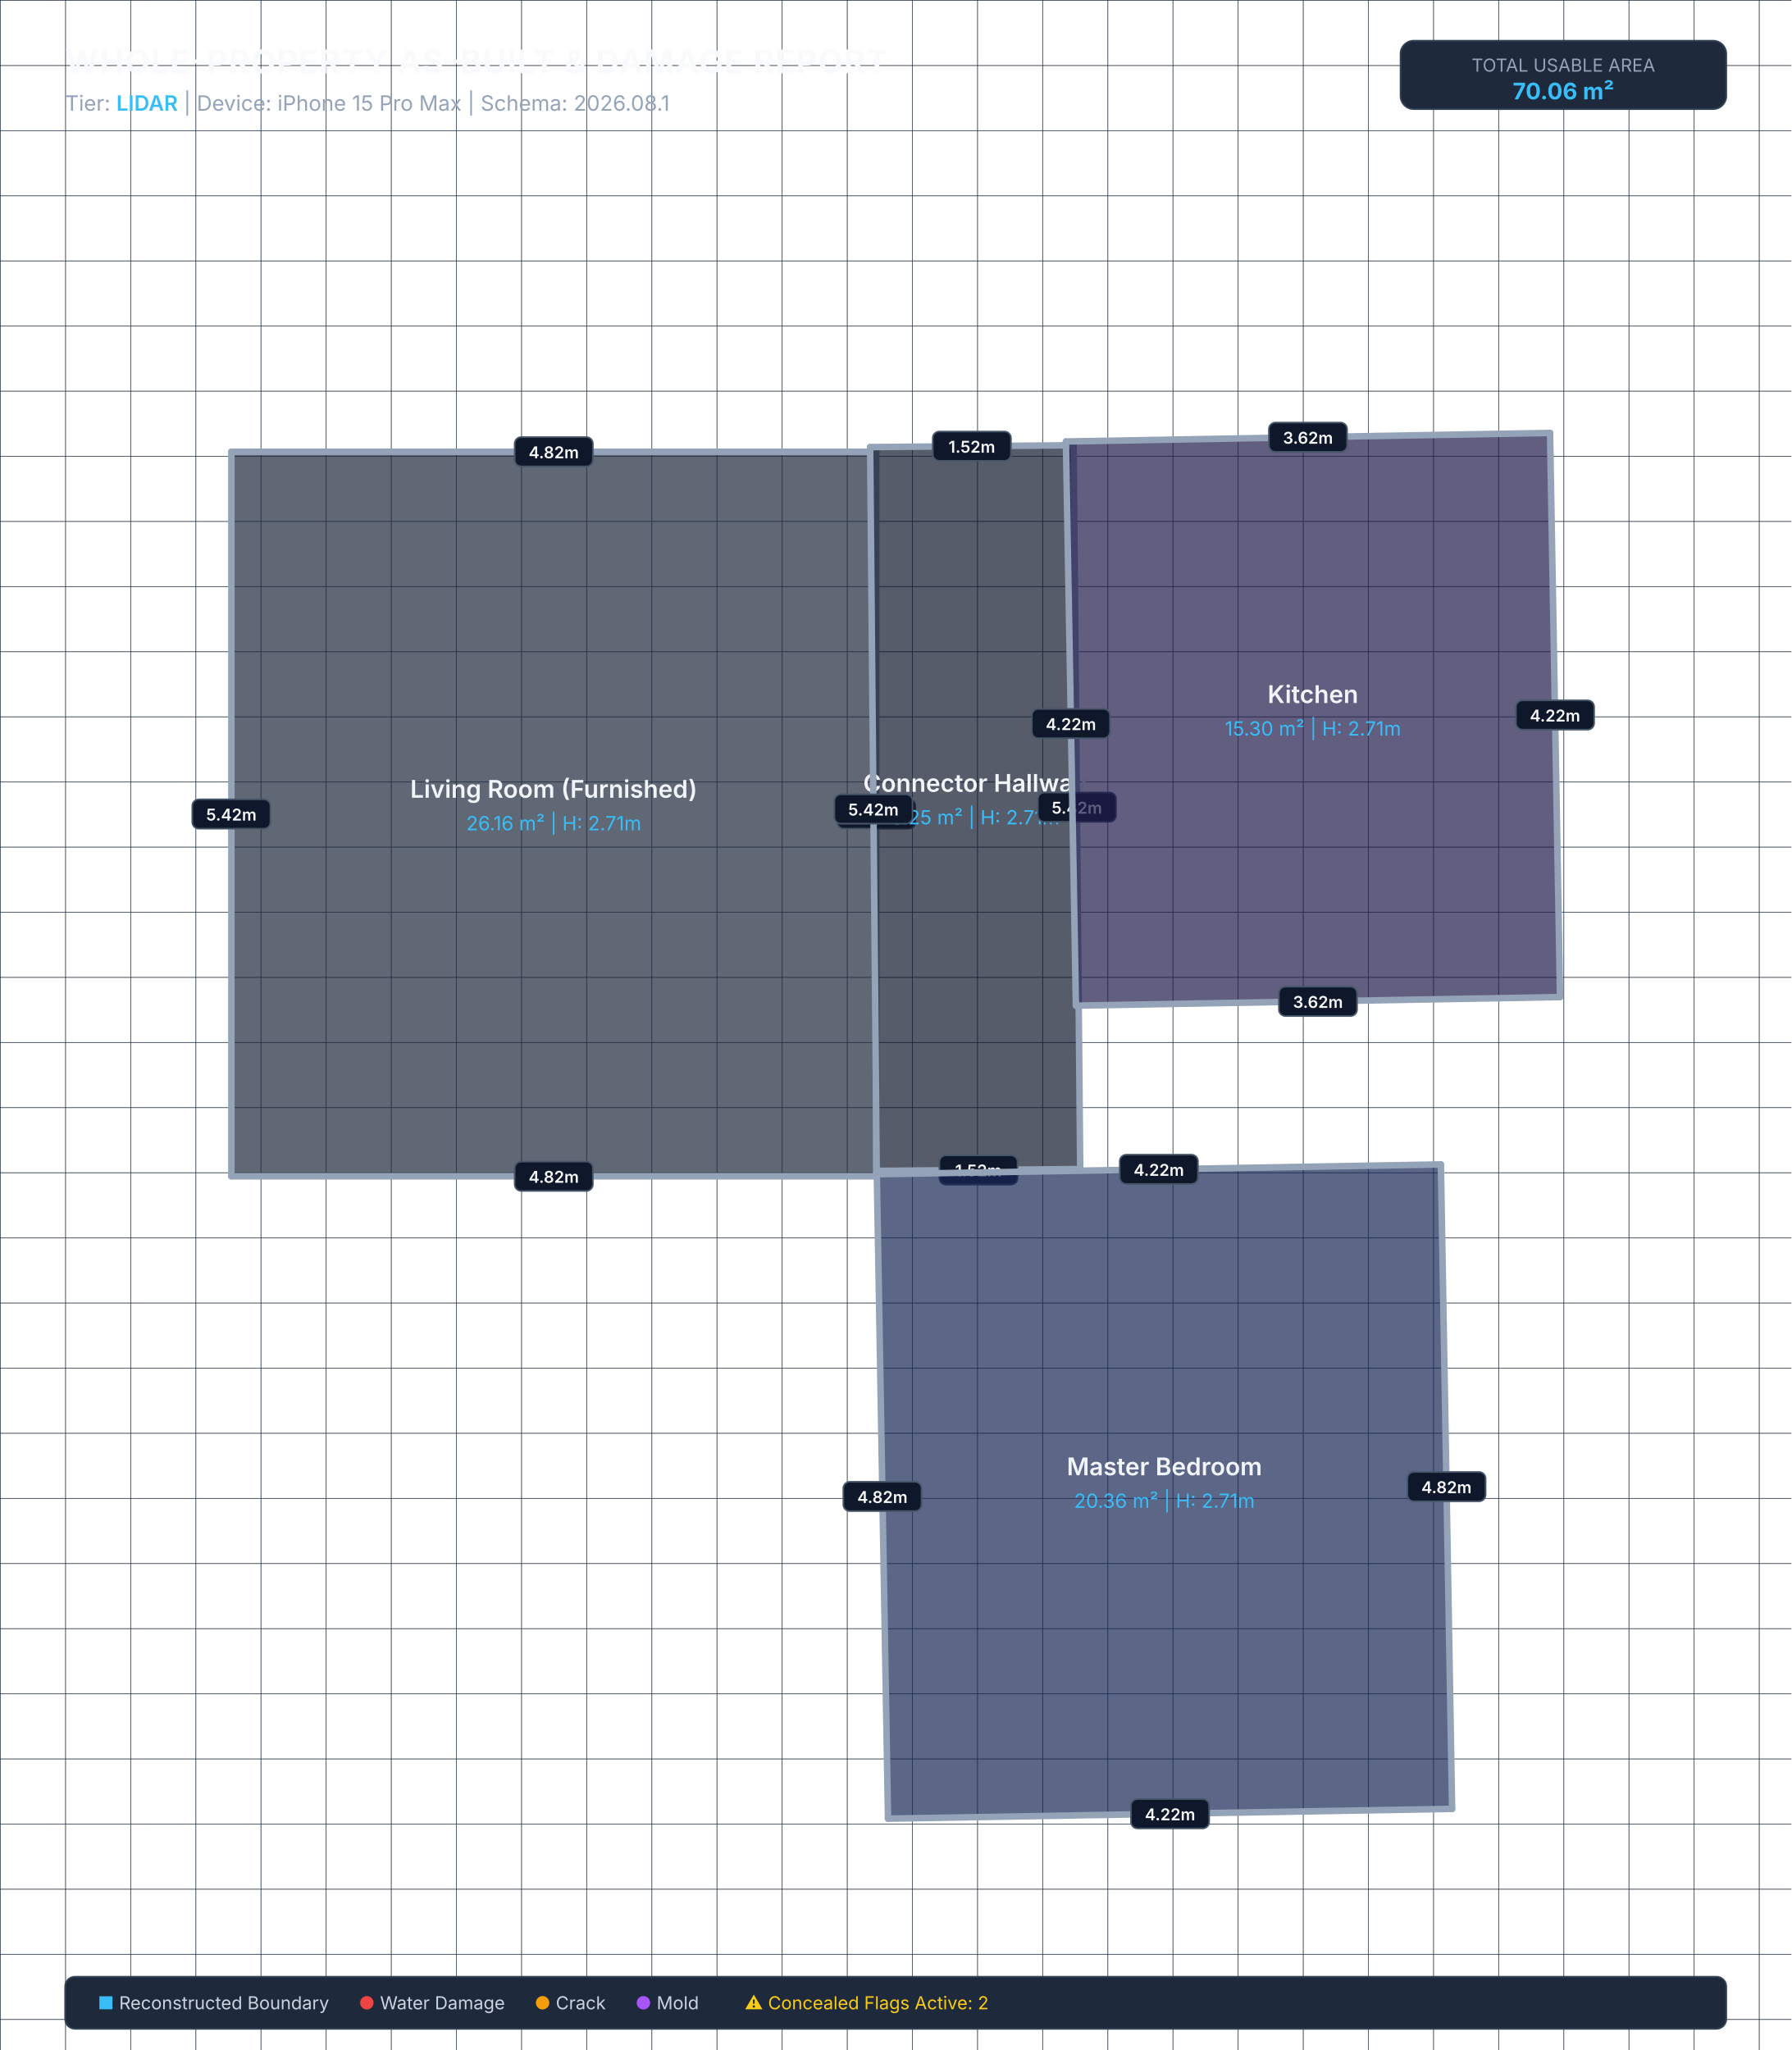
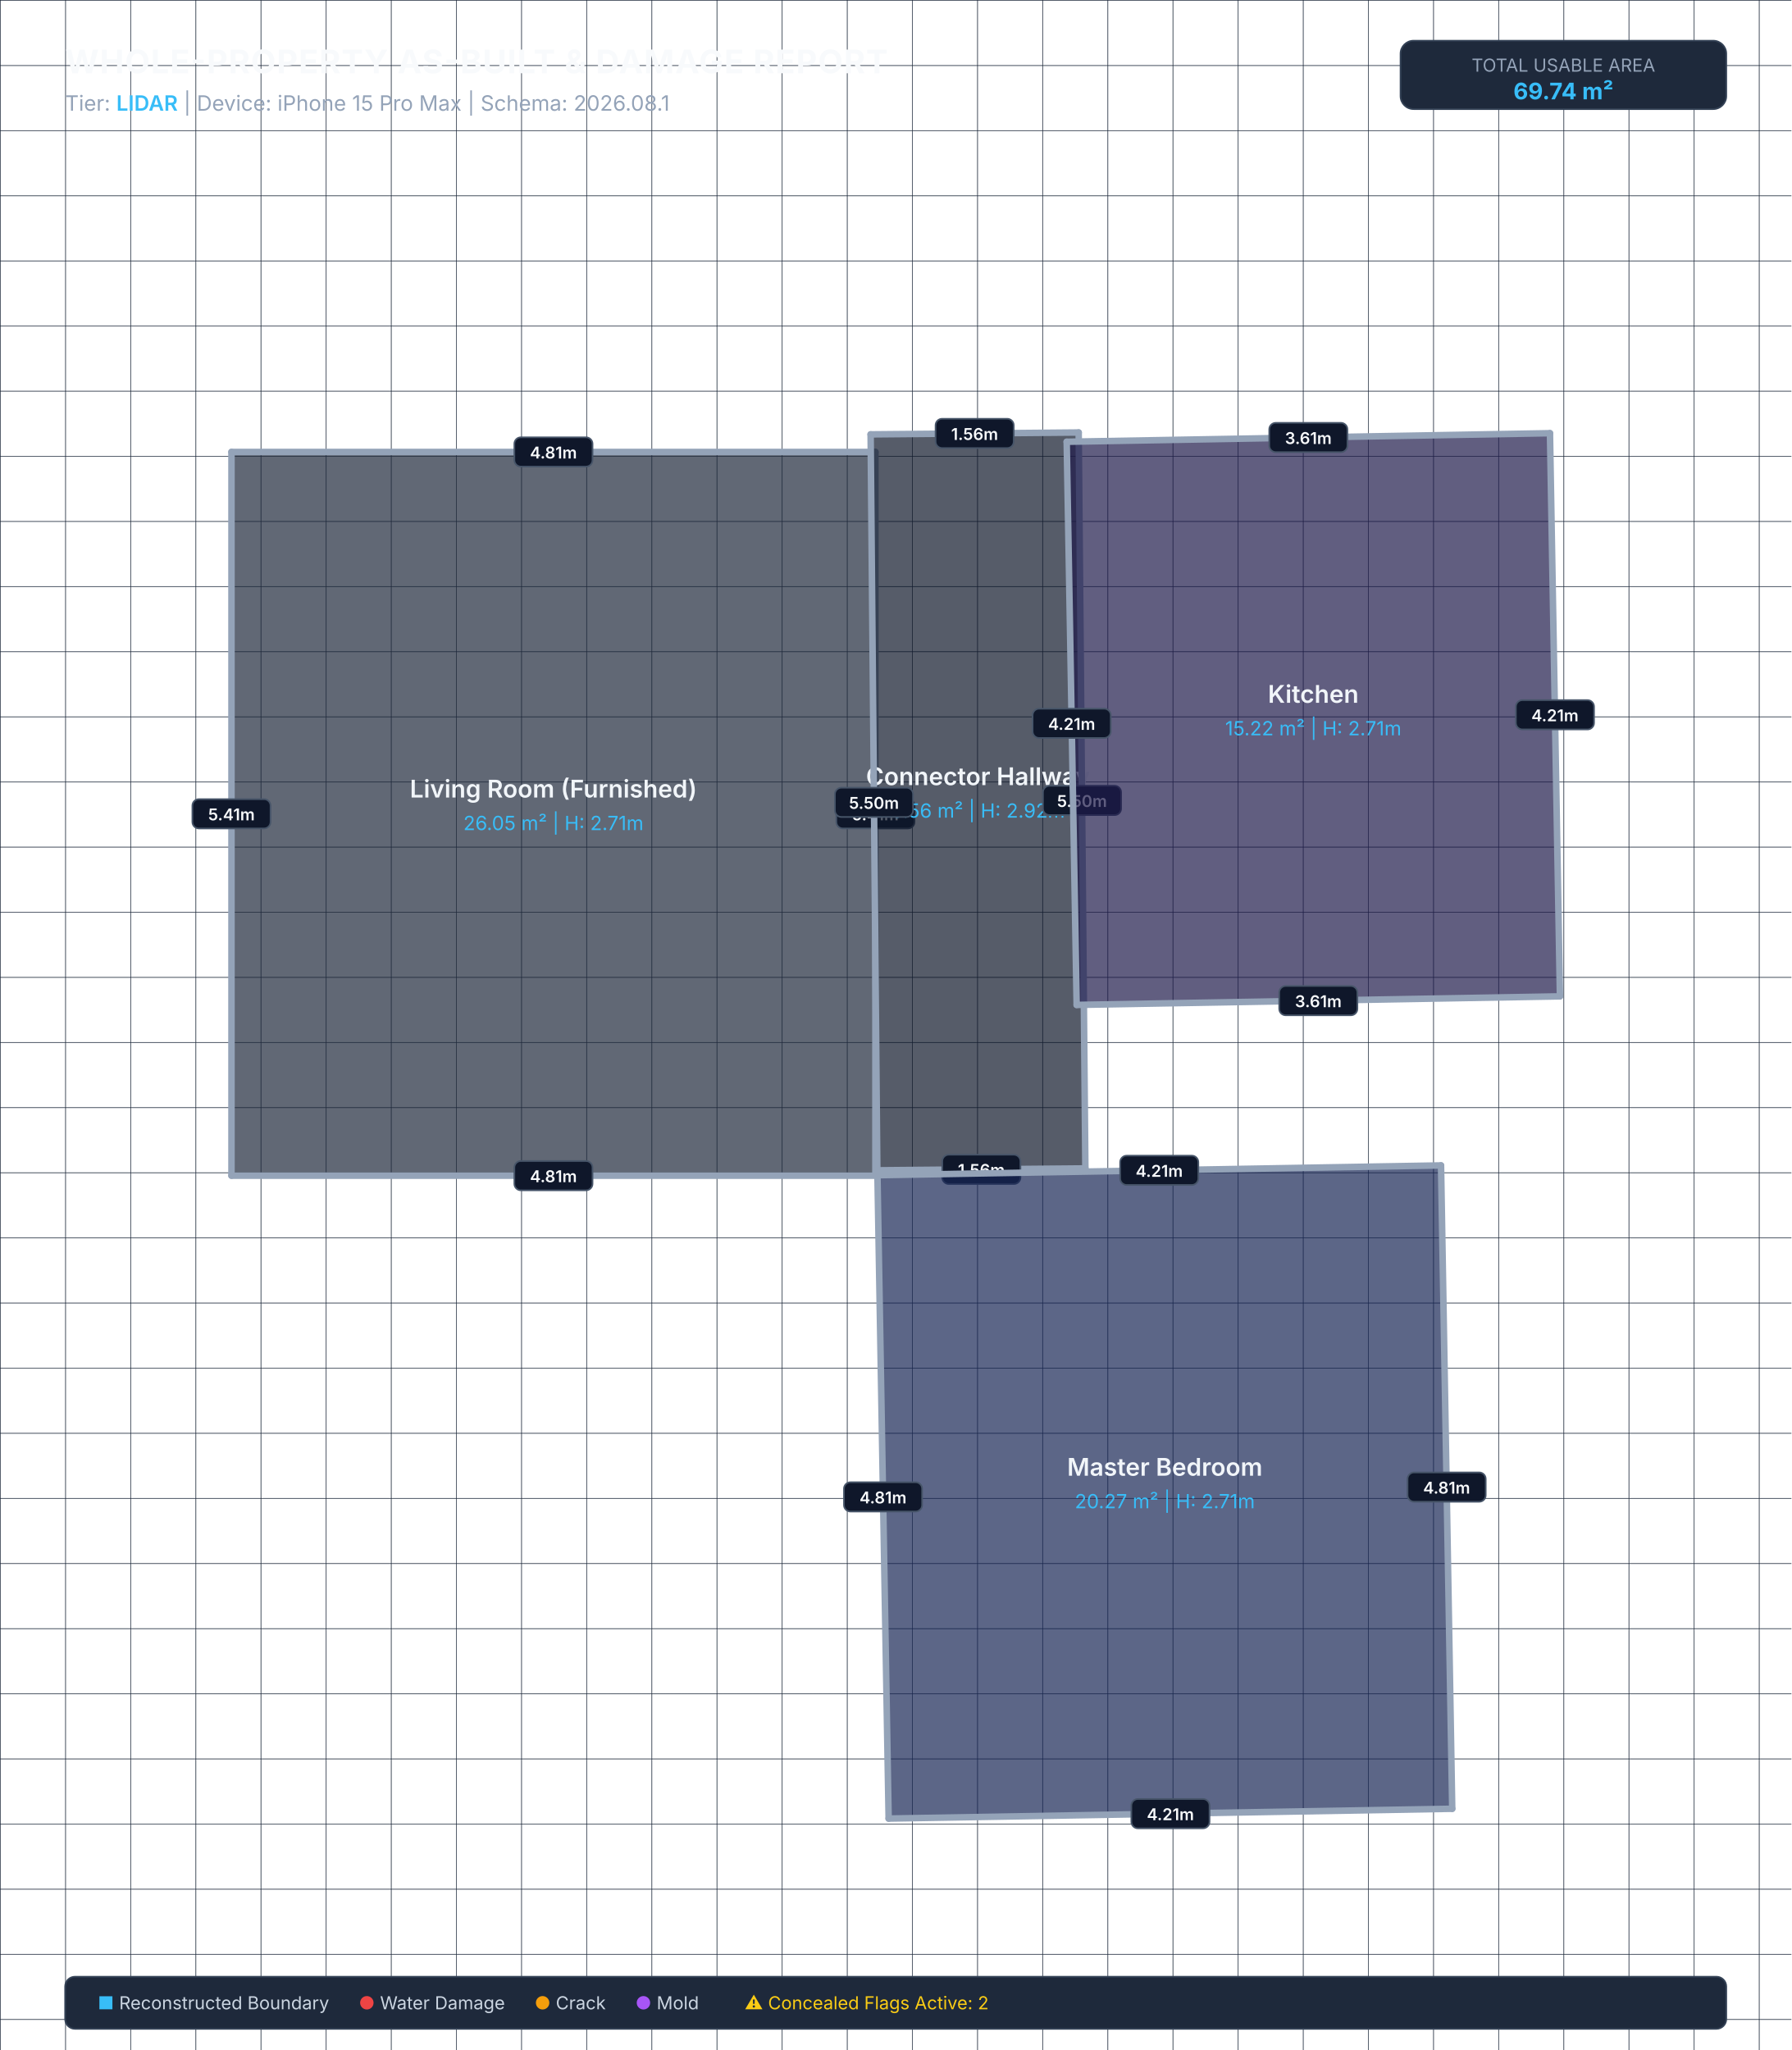
<svg xmlns="http://www.w3.org/2000/svg" viewBox="0 0 1100 1259" width="100%" height="100%" style="background-color: #0b0f19; font-family: Inter, system-ui, -apple-system, sans-serif;">
  <defs>
    <filter id="glow" x="-20%" y="-20%" width="140%" height="140%">
      <feGaussianBlur stdDeviation="3" result="blur" />
      <feComposite in="SourceGraphic" in2="blur" operator="over" />
    </filter>
    <pattern id="grid" width="40" height="40" patternUnits="userSpaceOnUse">
      <path d="M 40 0 L 0 0 0 40" fill="none" stroke="#1e293b" stroke-width="0.75" />
    </pattern>
  </defs>
  <rect width="1100" height="1259" fill="url(#grid)" />
  <text x="40" y="45" fill="#f8fafc" font-size="20" font-weight="700" letter-spacing="0.5">WHOLE-PROPERTY AS-BUILT &amp; DAMAGE REPORT</text>
  <text x="40" y="68" fill="#94a3b8" font-size="13">Tier: <tspan fill="#38bdf8" font-weight="600">LIDAR</tspan> | Device: iPhone 15 Pro Max | Schema: 2026.08.1</text>
  <rect x="860" y="25" width="200" height="42" rx="8" fill="#1e293b" stroke="#334155" />
  <text x="960" y="44" fill="#94a3b8" font-size="11" text-anchor="middle">TOTAL USABLE AREA</text>
-   <text x="960" y="61" fill="#38bdf8" font-size="14" font-weight="700" text-anchor="middle">70.06 m²</text>
-   <polygon points="142.07,277.45 538.018,277.45 538.018,722.394 142.07,722.394" fill="#1e293b" fill-opacity="0.7" stroke="#475569" stroke-width="1.5" stroke-dasharray="4,4" />
-   <text x="340.044" y="489.922" fill="#f1f5f9" font-size="15" font-weight="600" text-anchor="middle">Living Room (Furnished)</text>
-   <text x="340.044" y="509.922" fill="#38bdf8" font-size="12" text-anchor="middle">26.16 m² | H: 2.71m</text>
-   <line x1="142.07" y1="277.45" x2="538.018" y2="277.45" stroke="#94a3b8" stroke-width="4" stroke-linecap="round" />
-   <rect x="316.044" y="268.45" width="48" height="18" rx="4" fill="#0f172a" stroke="#475569" stroke-width="1" />
-   <text x="340.044" y="281.45" fill="#f8fafc" font-size="10" font-weight="600" text-anchor="middle">4.82m</text>
-   <line x1="538.018" y1="277.45" x2="538.018" y2="722.394" stroke="#94a3b8" stroke-width="4" stroke-linecap="round" />
-   <rect x="514.018" y="490.922" width="48" height="18" rx="4" fill="#0f172a" stroke="#475569" stroke-width="1" />
-   <text x="538.018" y="503.922" fill="#f8fafc" font-size="10" font-weight="600" text-anchor="middle">5.42m</text>
-   <line x1="538.018" y1="722.394" x2="142.07" y2="722.394" stroke="#94a3b8" stroke-width="4" stroke-linecap="round" />
-   <rect x="316.044" y="713.394" width="48" height="18" rx="4" fill="#0f172a" stroke="#475569" stroke-width="1" />
-   <text x="340.044" y="726.394" fill="#f8fafc" font-size="10" font-weight="600" text-anchor="middle">4.82m</text>
-   <line x1="142.07" y1="722.394" x2="142.07" y2="277.45" stroke="#94a3b8" stroke-width="4" stroke-linecap="round" />
-   <rect x="118.07" y="490.922" width="48" height="18" rx="4" fill="#0f172a" stroke="#475569" stroke-width="1" />
-   <text x="142.07" y="503.922" fill="#f8fafc" font-size="10" font-weight="600" text-anchor="middle">5.42m</text>
-   <polygon points="534.3,274.586 659.244,273.454 663.29,717.962 538.346,719.103" fill="#0f172a" fill-opacity="0.7" stroke="#475569" stroke-width="1.5" stroke-dasharray="4,4" />
-   <text x="598.795" y="486.276" fill="#f1f5f9" font-size="15" font-weight="600" text-anchor="middle">Connector Hallway</text>
-   <text x="598.795" y="506.276" fill="#38bdf8" font-size="12" text-anchor="middle">8.25 m² | H: 2.71m</text>
-   <line x1="534.3" y1="274.586" x2="659.244" y2="273.454" stroke="#94a3b8" stroke-width="4" stroke-linecap="round" />
-   <rect x="572.772" y="265.02" width="48" height="18" rx="4" fill="#0f172a" stroke="#475569" stroke-width="1" />
-   <text x="596.772" y="278.02" fill="#f8fafc" font-size="10" font-weight="600" text-anchor="middle">1.52m</text>
-   <line x1="659.244" y1="273.454" x2="663.29" y2="717.962" stroke="#94a3b8" stroke-width="4" stroke-linecap="round" />
-   <rect x="637.267" y="486.708" width="48" height="18" rx="4" fill="#0f172a" stroke="#475569" stroke-width="1" />
-   <text x="661.267" y="499.708" fill="#f8fafc" font-size="10" font-weight="600" text-anchor="middle">5.42m</text>
-   <line x1="663.29" y1="717.962" x2="538.346" y2="719.103" stroke="#94a3b8" stroke-width="4" stroke-linecap="round" />
-   <rect x="576.818" y="709.532" width="48" height="18" rx="4" fill="#0f172a" stroke="#475569" stroke-width="1" />
-   <text x="600.818" y="722.532" fill="#f8fafc" font-size="10" font-weight="600" text-anchor="middle">1.52m</text>
-   <line x1="538.346" y1="719.103" x2="534.3" y2="274.586" stroke="#94a3b8" stroke-width="4" stroke-linecap="round" />
-   <rect x="512.323" y="487.844" width="48" height="18" rx="4" fill="#0f172a" stroke="#475569" stroke-width="1" />
-   <text x="536.323" y="500.844" fill="#f8fafc" font-size="10" font-weight="600" text-anchor="middle">5.42m</text>
-   <polygon points="654.525,271.139 951.799,265.878 957.93,612.354 660.655,617.615" fill="#1e1b4b" fill-opacity="0.7" stroke="#475569" stroke-width="1.5" stroke-dasharray="4,4" />
-   <text x="806.227" y="431.747" fill="#f1f5f9" font-size="15" font-weight="600" text-anchor="middle">Kitchen</text>
-   <text x="806.227" y="451.747" fill="#38bdf8" font-size="12" text-anchor="middle">15.30 m² | H: 2.71m</text>
-   <line x1="654.525" y1="271.139" x2="951.799" y2="265.878" stroke="#94a3b8" stroke-width="4" stroke-linecap="round" />
-   <rect x="779.162" y="259.509" width="48" height="18" rx="4" fill="#0f172a" stroke="#475569" stroke-width="1" />
-   <text x="803.162" y="272.509" fill="#f8fafc" font-size="10" font-weight="600" text-anchor="middle">3.62m</text>
-   <line x1="951.799" y1="265.878" x2="957.93" y2="612.354" stroke="#94a3b8" stroke-width="4" stroke-linecap="round" />
-   <rect x="930.865" y="430.116" width="48" height="18" rx="4" fill="#0f172a" stroke="#475569" stroke-width="1" />
-   <text x="954.865" y="443.116" fill="#f8fafc" font-size="10" font-weight="600" text-anchor="middle">4.22m</text>
-   <line x1="957.93" y1="612.354" x2="660.655" y2="617.615" stroke="#94a3b8" stroke-width="4" stroke-linecap="round" />
-   <rect x="785.293" y="605.985" width="48" height="18" rx="4" fill="#0f172a" stroke="#475569" stroke-width="1" />
-   <text x="809.293" y="618.985" fill="#f8fafc" font-size="10" font-weight="600" text-anchor="middle">3.62m</text>
-   <line x1="660.655" y1="617.615" x2="654.525" y2="271.139" stroke="#94a3b8" stroke-width="4" stroke-linecap="round" />
-   <rect x="633.59" y="435.377" width="48" height="18" rx="4" fill="#0f172a" stroke="#475569" stroke-width="1" />
-   <text x="657.59" y="448.377" fill="#f8fafc" font-size="10" font-weight="600" text-anchor="middle">4.22m</text>
-   <polygon points="538.403,721.155 884.764,715.131 891.658,1110.906 545.289,1116.93" fill="#172554" fill-opacity="0.7" stroke="#475569" stroke-width="1.5" stroke-dasharray="4,4" />
-   <text x="715.029" y="906.03" fill="#f1f5f9" font-size="15" font-weight="600" text-anchor="middle">Master Bedroom</text>
-   <text x="715.029" y="926.03" fill="#38bdf8" font-size="12" text-anchor="middle">20.36 m² | H: 2.71m</text>
-   <line x1="538.403" y1="721.155" x2="884.764" y2="715.131" stroke="#94a3b8" stroke-width="4" stroke-linecap="round" />
-   <rect x="687.584" y="709.143" width="48" height="18" rx="4" fill="#0f172a" stroke="#475569" stroke-width="1" />
-   <text x="711.584" y="722.143" fill="#f8fafc" font-size="10" font-weight="600" text-anchor="middle">4.22m</text>
-   <line x1="884.764" y1="715.131" x2="891.658" y2="1110.906" stroke="#94a3b8" stroke-width="4" stroke-linecap="round" />
-   <rect x="864.211" y="904.018" width="48" height="18" rx="4" fill="#0f172a" stroke="#475569" stroke-width="1" />
-   <text x="888.211" y="917.018" fill="#f8fafc" font-size="10" font-weight="600" text-anchor="middle">4.82m</text>
-   <line x1="891.658" y1="1110.906" x2="545.289" y2="1116.93" stroke="#94a3b8" stroke-width="4" stroke-linecap="round" />
-   <rect x="694.474" y="1104.918" width="48" height="18" rx="4" fill="#0f172a" stroke="#475569" stroke-width="1" />
-   <text x="718.474" y="1117.918" fill="#f8fafc" font-size="10" font-weight="600" text-anchor="middle">4.22m</text>
-   <line x1="545.289" y1="1116.93" x2="538.403" y2="721.155" stroke="#94a3b8" stroke-width="4" stroke-linecap="round" />
-   <rect x="517.846" y="910.042" width="48" height="18" rx="4" fill="#0f172a" stroke="#475569" stroke-width="1" />
-   <text x="541.846" y="923.042" fill="#f8fafc" font-size="10" font-weight="600" text-anchor="middle">4.82m</text>
+   <text x="960" y="61" fill="#38bdf8" font-size="14" font-weight="700" text-anchor="middle">69.74 m²</text>
+   <polygon points="142.133,277.569 537.54,277.569 537.54,722.026 142.133,722.026" fill="#1e293b" fill-opacity="0.7" stroke="#475569" stroke-width="1.5" stroke-dasharray="4,4" />
+   <text x="339.837" y="489.798" fill="#f1f5f9" font-size="15" font-weight="600" text-anchor="middle">Living Room (Furnished)</text>
+   <text x="339.837" y="509.798" fill="#38bdf8" font-size="12" text-anchor="middle">26.05 m² | H: 2.71m</text>
+   <line x1="142.133" y1="277.569" x2="537.54" y2="277.569" stroke="#94a3b8" stroke-width="4" stroke-linecap="round" />
+   <rect x="315.837" y="268.569" width="48" height="18" rx="4" fill="#0f172a" stroke="#475569" stroke-width="1" />
+   <text x="339.837" y="281.569" fill="#f8fafc" font-size="10" font-weight="600" text-anchor="middle">4.81m</text>
+   <line x1="537.54" y1="277.569" x2="537.54" y2="722.026" stroke="#94a3b8" stroke-width="4" stroke-linecap="round" />
+   <rect x="513.54" y="490.798" width="48" height="18" rx="4" fill="#0f172a" stroke="#475569" stroke-width="1" />
+   <text x="537.54" y="503.798" fill="#f8fafc" font-size="10" font-weight="600" text-anchor="middle">5.41m</text>
+   <line x1="537.54" y1="722.026" x2="142.133" y2="722.026" stroke="#94a3b8" stroke-width="4" stroke-linecap="round" />
+   <rect x="315.837" y="713.026" width="48" height="18" rx="4" fill="#0f172a" stroke="#475569" stroke-width="1" />
+   <text x="339.837" y="726.026" fill="#f8fafc" font-size="10" font-weight="600" text-anchor="middle">4.81m</text>
+   <line x1="142.133" y1="722.026" x2="142.133" y2="277.569" stroke="#94a3b8" stroke-width="4" stroke-linecap="round" />
+   <rect x="118.133" y="490.798" width="48" height="18" rx="4" fill="#0f172a" stroke="#475569" stroke-width="1" />
+   <text x="142.133" y="503.798" fill="#f8fafc" font-size="10" font-weight="600" text-anchor="middle">5.41m</text>
+   <polygon points="534.6,266.769 662.359,265.611 666.465,717.567 538.715,718.733" fill="#0f172a" fill-opacity="0.7" stroke="#475569" stroke-width="1.5" stroke-dasharray="4,4" />
+   <text x="600.535" y="482.17" fill="#f1f5f9" font-size="15" font-weight="600" text-anchor="middle">Connector Hallway</text>
+   <text x="600.535" y="502.17" fill="#38bdf8" font-size="12" text-anchor="middle">8.56 m² | H: 2.92m</text>
+   <line x1="534.6" y1="266.769" x2="662.359" y2="265.611" stroke="#94a3b8" stroke-width="4" stroke-linecap="round" />
+   <rect x="574.479" y="257.19" width="48" height="18" rx="4" fill="#0f172a" stroke="#475569" stroke-width="1" />
+   <text x="598.479" y="270.19" fill="#f8fafc" font-size="10" font-weight="600" text-anchor="middle">1.56m</text>
+   <line x1="662.359" y1="265.611" x2="666.465" y2="717.567" stroke="#94a3b8" stroke-width="4" stroke-linecap="round" />
+   <rect x="640.412" y="482.589" width="48" height="18" rx="4" fill="#0f172a" stroke="#475569" stroke-width="1" />
+   <text x="664.412" y="495.589" fill="#f8fafc" font-size="10" font-weight="600" text-anchor="middle">5.50m</text>
+   <line x1="666.465" y1="717.567" x2="538.715" y2="718.733" stroke="#94a3b8" stroke-width="4" stroke-linecap="round" />
+   <rect x="578.59" y="709.15" width="48" height="18" rx="4" fill="#0f172a" stroke="#475569" stroke-width="1" />
+   <text x="602.59" y="722.15" fill="#f8fafc" font-size="10" font-weight="600" text-anchor="middle">1.56m</text>
+   <line x1="538.715" y1="718.733" x2="534.6" y2="266.769" stroke="#94a3b8" stroke-width="4" stroke-linecap="round" />
+   <rect x="512.657" y="483.751" width="48" height="18" rx="4" fill="#0f172a" stroke="#475569" stroke-width="1" />
+   <text x="536.657" y="496.751" fill="#f8fafc" font-size="10" font-weight="600" text-anchor="middle">5.50m</text>
+   <polygon points="654.999,271.311 951.748,266.054 957.867,611.91 661.118,617.167" fill="#1e1b4b" fill-opacity="0.7" stroke="#475569" stroke-width="1.5" stroke-dasharray="4,4" />
+   <text x="806.433" y="431.61" fill="#f1f5f9" font-size="15" font-weight="600" text-anchor="middle">Kitchen</text>
+   <text x="806.433" y="451.61" fill="#38bdf8" font-size="12" text-anchor="middle">15.22 m² | H: 2.71m</text>
+   <line x1="654.999" y1="271.311" x2="951.748" y2="266.054" stroke="#94a3b8" stroke-width="4" stroke-linecap="round" />
+   <rect x="779.374" y="259.683" width="48" height="18" rx="4" fill="#0f172a" stroke="#475569" stroke-width="1" />
+   <text x="803.374" y="272.683" fill="#f8fafc" font-size="10" font-weight="600" text-anchor="middle">3.61m</text>
+   <line x1="951.748" y1="266.054" x2="957.867" y2="611.91" stroke="#94a3b8" stroke-width="4" stroke-linecap="round" />
+   <rect x="930.807" y="429.982" width="48" height="18" rx="4" fill="#0f172a" stroke="#475569" stroke-width="1" />
+   <text x="954.807" y="442.982" fill="#f8fafc" font-size="10" font-weight="600" text-anchor="middle">4.21m</text>
+   <line x1="957.867" y1="611.91" x2="661.118" y2="617.167" stroke="#94a3b8" stroke-width="4" stroke-linecap="round" />
+   <rect x="785.492" y="605.538" width="48" height="18" rx="4" fill="#0f172a" stroke="#475569" stroke-width="1" />
+   <text x="809.492" y="618.538" fill="#f8fafc" font-size="10" font-weight="600" text-anchor="middle">3.61m</text>
+   <line x1="661.118" y1="617.167" x2="654.999" y2="271.311" stroke="#94a3b8" stroke-width="4" stroke-linecap="round" />
+   <rect x="634.059" y="435.239" width="48" height="18" rx="4" fill="#0f172a" stroke="#475569" stroke-width="1" />
+   <text x="658.059" y="448.239" fill="#f8fafc" font-size="10" font-weight="600" text-anchor="middle">4.21m</text>
+   <polygon points="538.789,721.755 884.858,715.735 891.733,1110.846 545.663,1116.867" fill="#172554" fill-opacity="0.7" stroke="#475569" stroke-width="1.5" stroke-dasharray="4,4" />
+   <text x="715.261" y="906.301" fill="#f1f5f9" font-size="15" font-weight="600" text-anchor="middle">Master Bedroom</text>
+   <text x="715.261" y="926.301" fill="#38bdf8" font-size="12" text-anchor="middle">20.27 m² | H: 2.71m</text>
+   <line x1="538.789" y1="721.755" x2="884.858" y2="715.735" stroke="#94a3b8" stroke-width="4" stroke-linecap="round" />
+   <rect x="687.823" y="709.745" width="48" height="18" rx="4" fill="#0f172a" stroke="#475569" stroke-width="1" />
+   <text x="711.823" y="722.745" fill="#f8fafc" font-size="10" font-weight="600" text-anchor="middle">4.21m</text>
+   <line x1="884.858" y1="715.735" x2="891.733" y2="1110.846" stroke="#94a3b8" stroke-width="4" stroke-linecap="round" />
+   <rect x="864.295" y="904.291" width="48" height="18" rx="4" fill="#0f172a" stroke="#475569" stroke-width="1" />
+   <text x="888.295" y="917.291" fill="#f8fafc" font-size="10" font-weight="600" text-anchor="middle">4.81m</text>
+   <line x1="891.733" y1="1110.846" x2="545.663" y2="1116.867" stroke="#94a3b8" stroke-width="4" stroke-linecap="round" />
+   <rect x="694.698" y="1104.856" width="48" height="18" rx="4" fill="#0f172a" stroke="#475569" stroke-width="1" />
+   <text x="718.698" y="1117.856" fill="#f8fafc" font-size="10" font-weight="600" text-anchor="middle">4.21m</text>
+   <line x1="545.663" y1="1116.867" x2="538.789" y2="721.755" stroke="#94a3b8" stroke-width="4" stroke-linecap="round" />
+   <rect x="518.226" y="910.311" width="48" height="18" rx="4" fill="#0f172a" stroke="#475569" stroke-width="1" />
+   <text x="542.226" y="923.311" fill="#f8fafc" font-size="10" font-weight="600" text-anchor="middle">4.81m</text>
  <rect x="40" y="1214" width="1020" height="32" rx="6" fill="#1e293b" stroke="#334155" />
  <text x="60" y="1234" fill="#cbd5e1" font-size="11">
    <tspan fill="#38bdf8">■</tspan> Reconstructed Boundary  <tspan fill="#ef4444" dx="15">●</tspan> Water Damage  <tspan fill="#f59e0b" dx="15">●</tspan> Crack  <tspan fill="#a855f7" dx="15">●</tspan> Mold  <tspan dx="25" fill="#facc15">⚠ Concealed Flags Active: 2</tspan>
  </text>
</svg>
